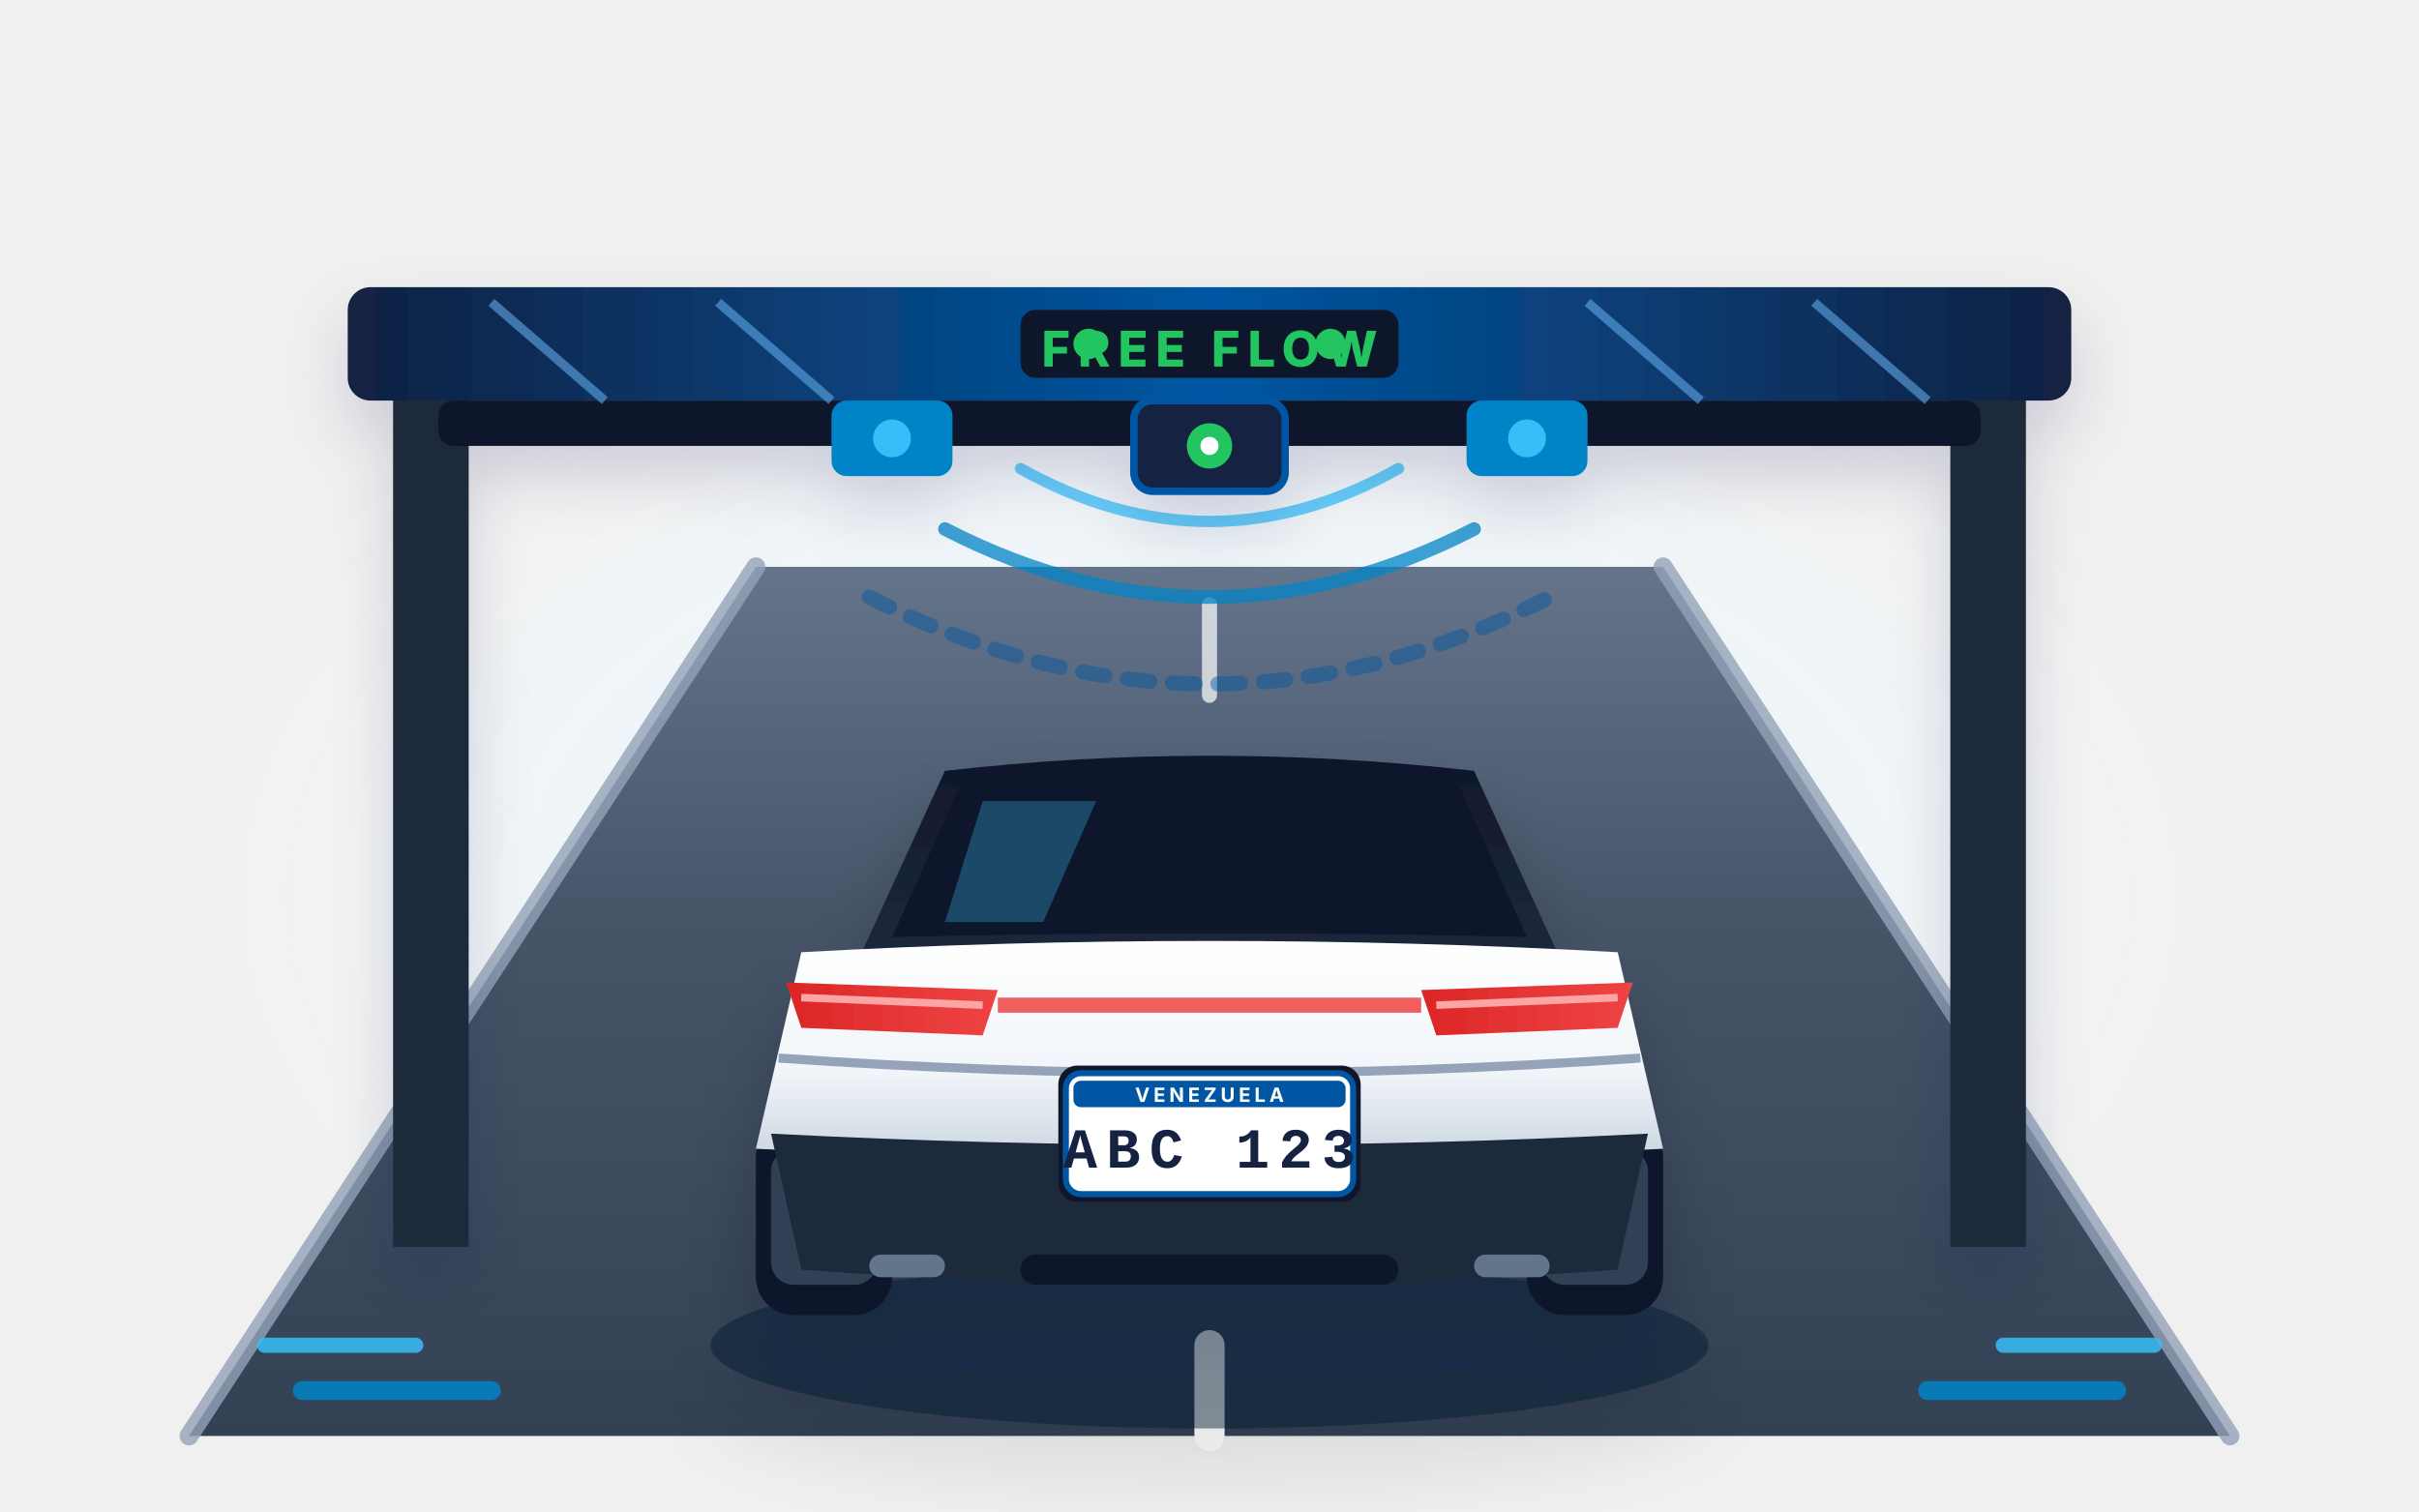
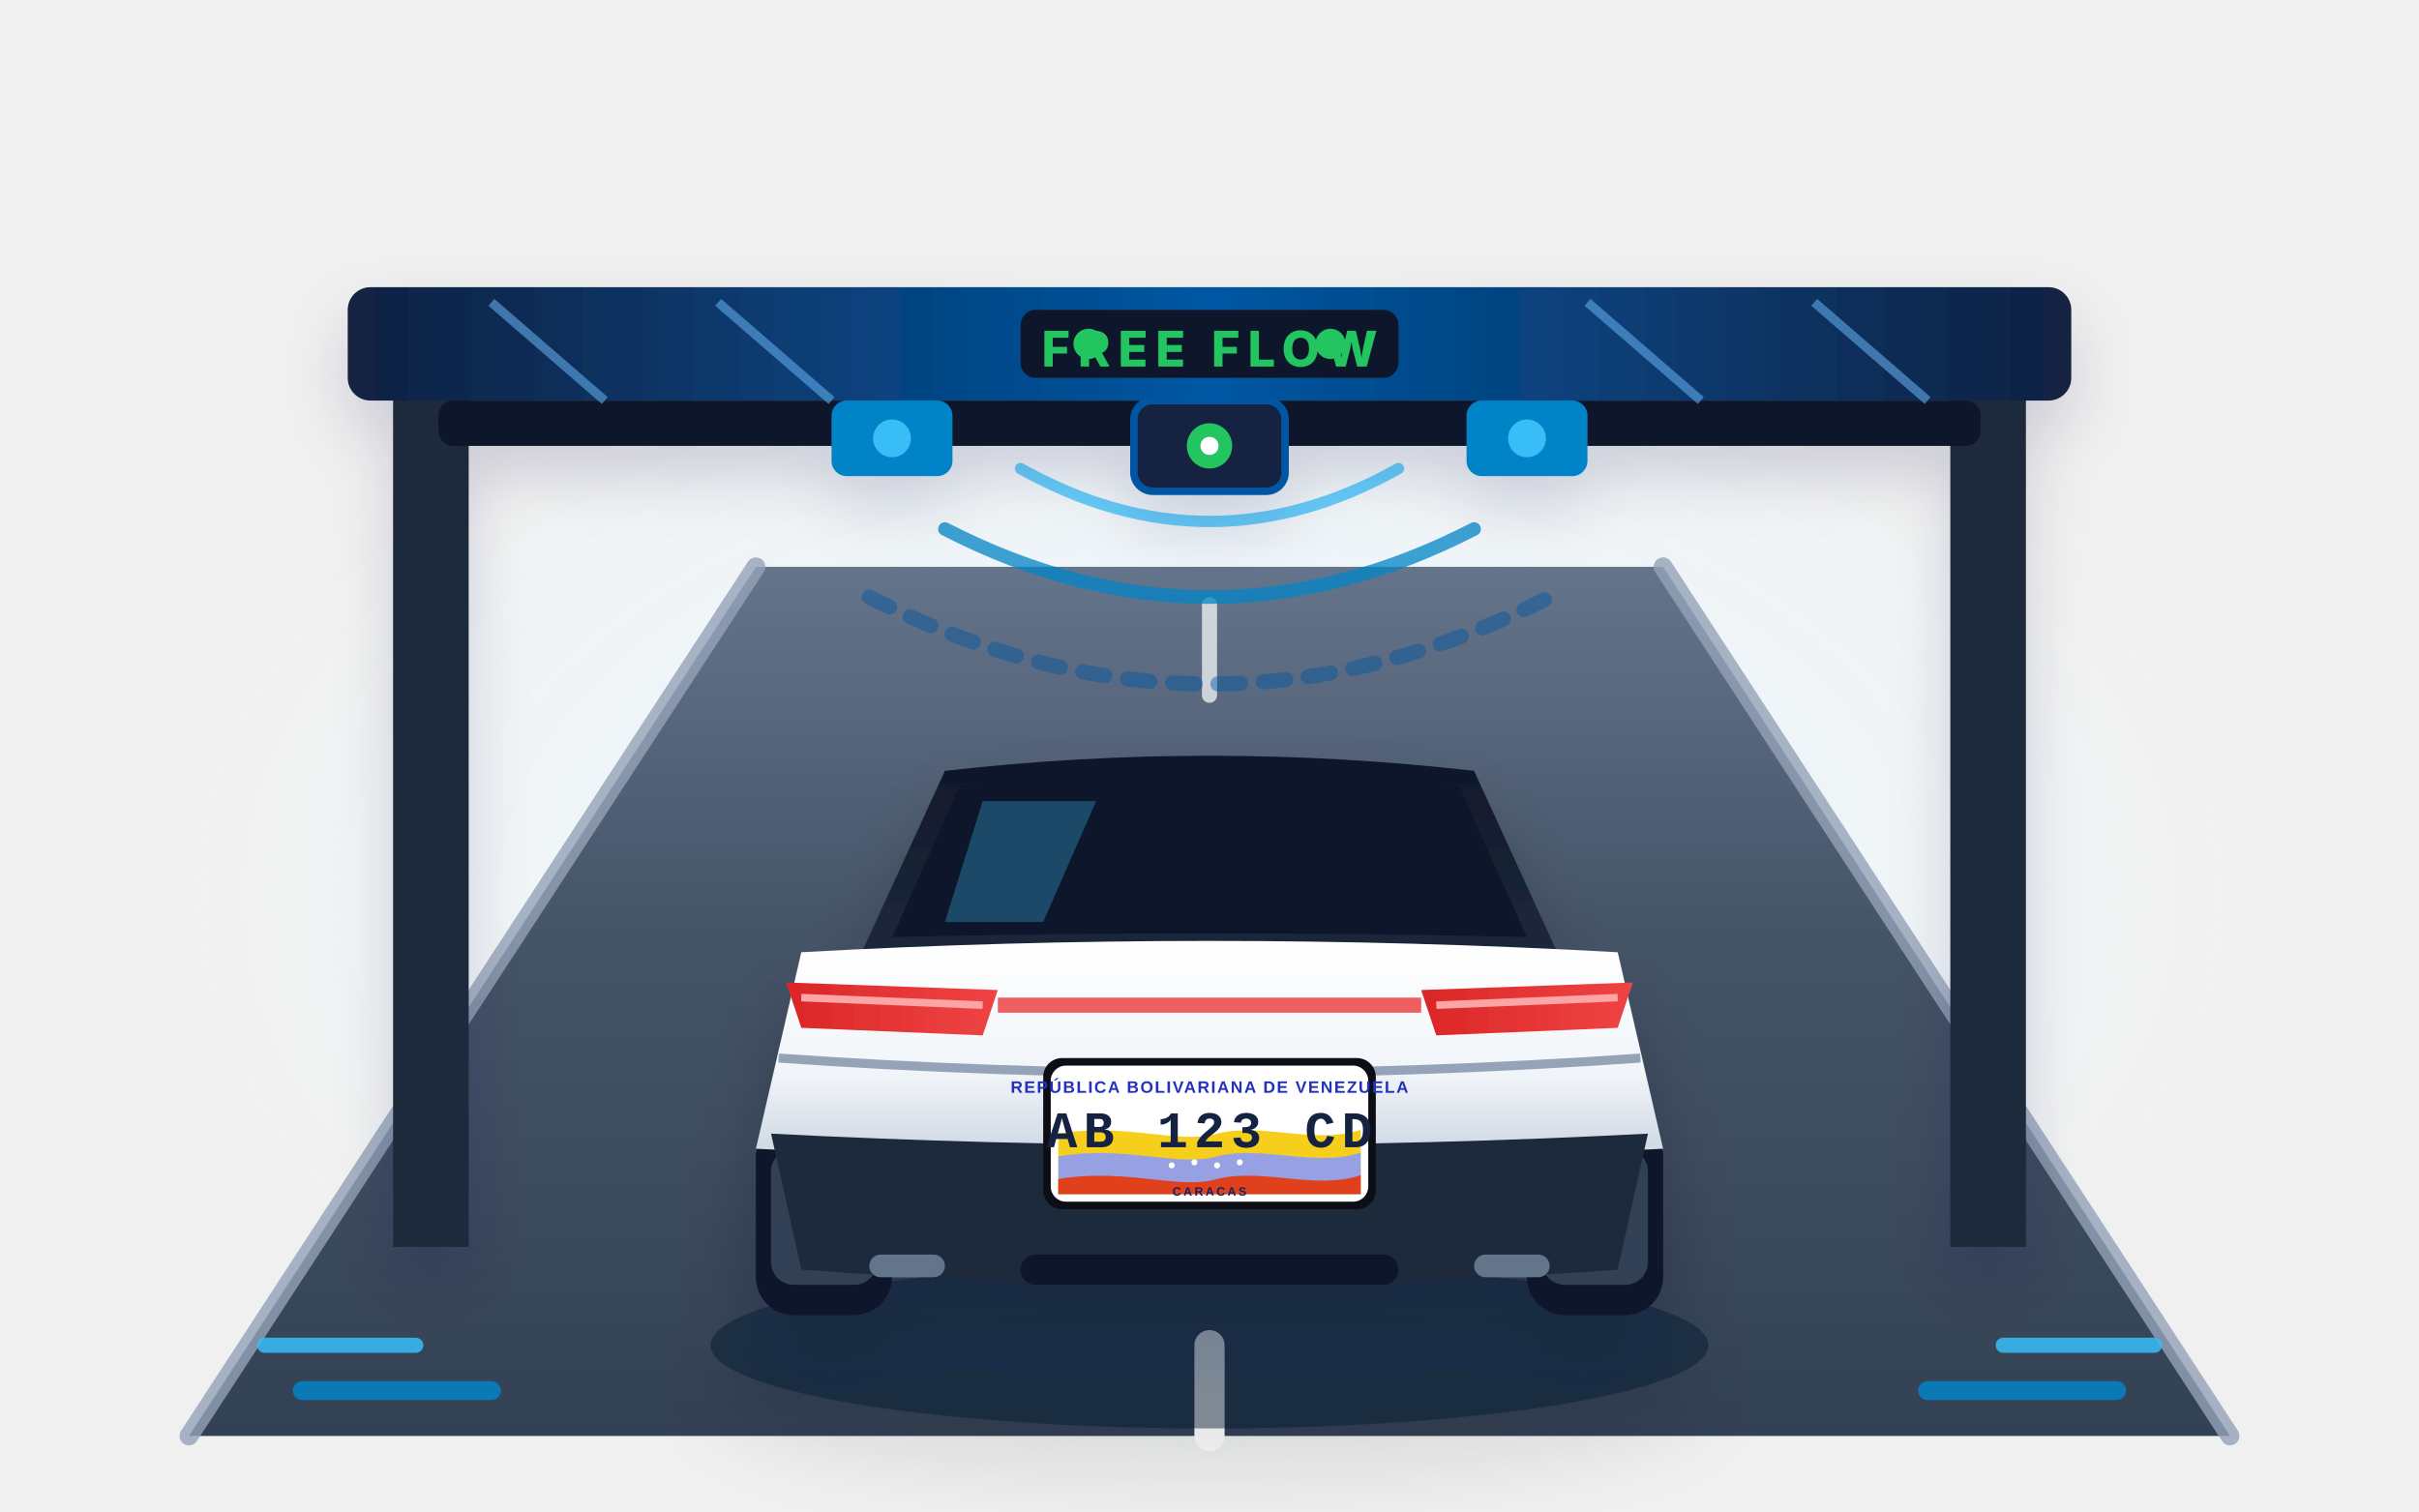
<svg xmlns="http://www.w3.org/2000/svg" viewBox="0 0 320 200" width="100%" height="100%" fill="none">
  <defs>
    <filter id="glow-blue" x="-20%" y="-20%" width="140%" height="140%">
      <feGaussianBlur stdDeviation="3" result="blur" />
      <feComposite in="SourceGraphic" in2="blur" operator="over" />
    </filter>
    <filter id="car-shadow" x="-30%" y="-30%" width="160%" height="180%">
      <feDropShadow dx="0" dy="6" stdDeviation="5" flood-color="#0f172a" flood-opacity="0.22" />
    </filter>
    <filter id="gantry-shadow" x="-10%" y="-10%" width="120%" height="140%">
      <feDropShadow dx="0" dy="4" stdDeviation="4" flood-color="#122142" flood-opacity="0.15" />
    </filter>
    <radialGradient id="bg-halo-1" cx="50%" cy="55%" r="50%">
      <stop offset="0%" stop-color="#e0f2fe" stop-opacity="0.9" />
      <stop offset="65%" stop-color="#f0f9ff" stop-opacity="0.5" />
      <stop offset="100%" stop-color="#f8fafc" stop-opacity="0" />
    </radialGradient>
    <linearGradient id="road-grad" x1="0%" y1="0%" x2="0%" y2="100%">
      <stop offset="0%" stop-color="#64748b" />
      <stop offset="40%" stop-color="#475569" />
      <stop offset="100%" stop-color="#334155" />
    </linearGradient>
    <linearGradient id="gantry-beam" x1="0%" y1="0%" x2="100%" y2="0%">
      <stop offset="0%" stop-color="#122142" />
      <stop offset="50%" stop-color="#0057a3" />
      <stop offset="100%" stop-color="#122142" />
    </linearGradient>
    <linearGradient id="car-body" x1="0%" y1="0%" x2="0%" y2="100%">
      <stop offset="0%" stop-color="#ffffff" />
      <stop offset="60%" stop-color="#f1f5f9" />
      <stop offset="100%" stop-color="#cbd5e1" />
    </linearGradient>
    <linearGradient id="car-glass" x1="0%" y1="0%" x2="0%" y2="100%">
      <stop offset="0%" stop-color="#0f172a" />
      <stop offset="100%" stop-color="#1e293b" />
    </linearGradient>
    <linearGradient id="tail-light" x1="0%" y1="0%" x2="100%" y2="0%">
      <stop offset="0%" stop-color="#dc2626" />
      <stop offset="100%" stop-color="#ef4444" />
    </linearGradient>
  </defs>
  <ellipse cx="160" cy="110" rx="145" ry="85" fill="url(#bg-halo-1)" />
  <g id="road-surface">
    <path d="M100 75 L220 75 L295 190 L25 190 Z" fill="url(#road-grad)" />
    <path d="M100 75 L25 190" stroke="#94a3b8" stroke-width="2.5" stroke-linecap="round" opacity="0.8" />
    <path d="M220 75 L295 190" stroke="#94a3b8" stroke-width="2.5" stroke-linecap="round" opacity="0.8" />
    <line x1="160" y1="80" x2="160" y2="92" stroke="#ffffff" stroke-width="2" stroke-linecap="round" opacity="0.7" />
    <line x1="160" y1="102" x2="160" y2="120" stroke="#ffffff" stroke-width="3" stroke-linecap="round" opacity="0.85" />
    <line x1="160" y1="135" x2="160" y2="162" stroke="#ffffff" stroke-width="3.5" stroke-linecap="round" opacity="0.95" />
    <line x1="160" y1="178" x2="160" y2="190" stroke="#ffffff" stroke-width="4" stroke-linecap="round" />
  </g>
  <g id="rf-waves" opacity="0.75">
    <path d="M135 62 Q160 76 185 62" stroke="#38bdf8" stroke-width="1.5" stroke-linecap="round" fill="none" />
    <path d="M125 70 Q160 88 195 70" stroke="#0284c7" stroke-width="1.8" stroke-linecap="round" fill="none" />
    <path d="M115 79 Q160 102 205 79" stroke="#0057a3" stroke-width="2" stroke-linecap="round" stroke-dasharray="3 3" fill="none" opacity="0.6" />
  </g>
  <g id="gantry-structure" filter="url(#gantry-shadow)">
    <path d="M52 165 L52 46 L62 46 L62 165 Z" fill="#1e293b" />
    <path d="M258 165 L258 46 L268 46 L268 165 Z" fill="#1e293b" />
    <rect x="46" y="38" width="228" height="15" rx="3" fill="url(#gantry-beam)" />
    <rect x="58" y="53" width="204" height="6" rx="2" fill="#0f172a" />
    <line x1="65" y1="40" x2="80" y2="53" stroke="#5fa8e8" stroke-width="1.2" opacity="0.6" />
    <line x1="95" y1="40" x2="110" y2="53" stroke="#5fa8e8" stroke-width="1.2" opacity="0.6" />
    <line x1="210" y1="40" x2="225" y2="53" stroke="#5fa8e8" stroke-width="1.2" opacity="0.6" />
    <line x1="240" y1="40" x2="255" y2="53" stroke="#5fa8e8" stroke-width="1.2" opacity="0.6" />
    <g id="sensors">
      <rect x="110" y="53" width="16" height="10" rx="2" fill="#0284c7" />
      <circle cx="118" cy="58" r="2.5" fill="#38bdf8" />
      <rect x="150" y="53" width="20" height="12" rx="2.5" fill="#122142" stroke="#0057a3" stroke-width="1" />
      <circle cx="160" cy="59" r="3" fill="#22c55e" />
      <circle cx="160" cy="59" r="1.2" fill="#ffffff" />
      <rect x="194" y="53" width="16" height="10" rx="2" fill="#0284c7" />
      <circle cx="202" cy="58" r="2.5" fill="#38bdf8" />
    </g>
    <rect x="135" y="41" width="50" height="9" rx="2" fill="#0f172a" />
    <circle cx="144" cy="45.5" r="2" fill="#22c55e" />
    <circle cx="176" cy="45.5" r="2" fill="#22c55e" />
    <text x="160" y="48.5" font-family="'Segoe UI', Inter, sans-serif" font-size="6.5" font-weight="800" fill="#22c55e" text-anchor="middle" letter-spacing="1">FREE FLOW</text>
  </g>
  <g id="vehicle" filter="url(#car-shadow)">
    <ellipse cx="160" cy="178" rx="66" ry="11" fill="#0f172a" opacity="0.45" />
    <rect x="100" y="148" width="18" height="26" rx="5" fill="#0f172a" />
    <rect x="102" y="152" width="14" height="18" rx="3" fill="#334155" />
    <rect x="202" y="148" width="18" height="26" rx="5" fill="#0f172a" />
    <rect x="204" y="152" width="14" height="18" rx="3" fill="#334155" />
    <path d="M125 102 Q160 98 195 102 L206 126 Q160 125 114 126 Z" fill="url(#car-glass)" />
    <path d="M127 104 Q160 101 193 104 L202 124 Q160 123 118 124 Z" fill="#0f172a" />
    <path d="M130 106 L145 106 L138 122 L125 122 Z" fill="#38bdf8" opacity="0.3" />
    <path d="M106 126 Q160 123 214 126 L220 152 Q160 155 100 152 Z" fill="url(#car-body)" />
    <path d="M103 140 Q160 144 217 140" stroke="#94a3b8" stroke-width="1.2" fill="none" />
    <g id="taillights">
      <path d="M104 130 L132 131 L130 137 L106 136 Z" fill="url(#tail-light)" />
      <path d="M106 132 L130 133" stroke="#fca5a5" stroke-width="1" />
      <line x1="132" y1="133" x2="188" y2="133" stroke="#ef4444" stroke-width="2" opacity="0.85" />
      <path d="M188 131 L216 130 L214 136 L190 137 Z" fill="url(#tail-light)" />
      <path d="M190 133 L214 132" stroke="#fca5a5" stroke-width="1" />
    </g>
    <path d="M102 150 Q160 153 218 150 L214 168 Q160 172 106 168 Z" fill="#1e293b" />
    <rect x="135" y="166" width="50" height="4" rx="2" fill="#0f172a" />
    <rect x="115" y="166" width="10" height="3" rx="1.5" fill="#64748b" />
    <rect x="195" y="166" width="10" height="3" rx="1.5" fill="#64748b" />
-     <g id="license-plate" transform="translate(141, 142)">
-       <rect x="-1" y="-1" width="40" height="18" rx="2.5" fill="#0f172a" />
-       <rect x="0" y="0" width="38" height="16" rx="2" fill="#ffffff" stroke="#0057a3" stroke-width="0.8" />
-       <rect x="1" y="1" width="36" height="3.5" rx="1" fill="#0057a3" />
-       <text x="19" y="3.8" font-family="'Segoe UI', Inter, sans-serif" font-size="2.6" font-weight="700" fill="#ffffff" text-anchor="middle" letter-spacing="0.5">VENEZUELA</text>
-       <text x="19" y="12.5" font-family="'Courier New', monospace" font-size="7.5" font-weight="900" fill="#122142" text-anchor="middle" letter-spacing="1.2">ABC 123</text>
+     <g id="license-plate" transform="translate(139, 141)">
+       <rect x="-1" y="-1" width="44" height="20" rx="2.5" fill="#0d0f14" />
+       <rect x="0" y="0" width="42" height="18" rx="2" fill="#ffffff" />
+       <path fill="#F6CE1C" d="M1,9 C 10,7.5 17,10.5 22,9 C 28,7.5 35,10.5 41,8.5 L41,17 L1,17 Z" />
+       <path fill="#98A0E4" d="M1,12 C 10,10.5 17,13.5 22,12 C 28,10.5 35,13.5 41,11.5 L41,17 L1,17 Z" />
+       <path fill="#E0401C" d="M1,15 C 10,13.5 17,16.5 22,15 C 28,13.5 35,16.5 41,14.5 L41,17 L1,17 Z" />
+       <circle cx="16" cy="13.2" r="0.4" fill="#ffffff" />
+       <circle cx="19" cy="12.8" r="0.4" fill="#ffffff" />
+       <circle cx="22" cy="13.2" r="0.4" fill="#ffffff" />
+       <circle cx="25" cy="12.8" r="0.4" fill="#ffffff" />
+       <text x="21" y="3.6" font-family="'Arial Narrow', Arial, sans-serif" font-size="2.2" font-weight="700" fill="#2431be" text-anchor="middle" letter-spacing="0.2">REPÚBLICA BOLIVARIANA DE VENEZUELA</text>
+       <text x="21" y="10.8" font-family="'Courier New', monospace" font-size="6.8" font-weight="900" fill="#122142" text-anchor="middle" letter-spacing="0.8">AB 123 CD</text>
+       <text x="21" y="17.2" font-family="Arial, sans-serif" font-size="1.6" font-weight="700" fill="#15205c" text-anchor="middle" letter-spacing="0.3">CARACAS</text>
    </g>
  </g>
  <g id="flow-arrows" opacity="0.85">
    <path d="M35 178 L55 178" stroke="#38bdf8" stroke-width="2" stroke-linecap="round" />
    <path d="M40 184 L65 184" stroke="#0284c7" stroke-width="2.5" stroke-linecap="round" />
    <path d="M285 178 L265 178" stroke="#38bdf8" stroke-width="2" stroke-linecap="round" />
    <path d="M280 184 L255 184" stroke="#0284c7" stroke-width="2.5" stroke-linecap="round" />
  </g>
</svg>
